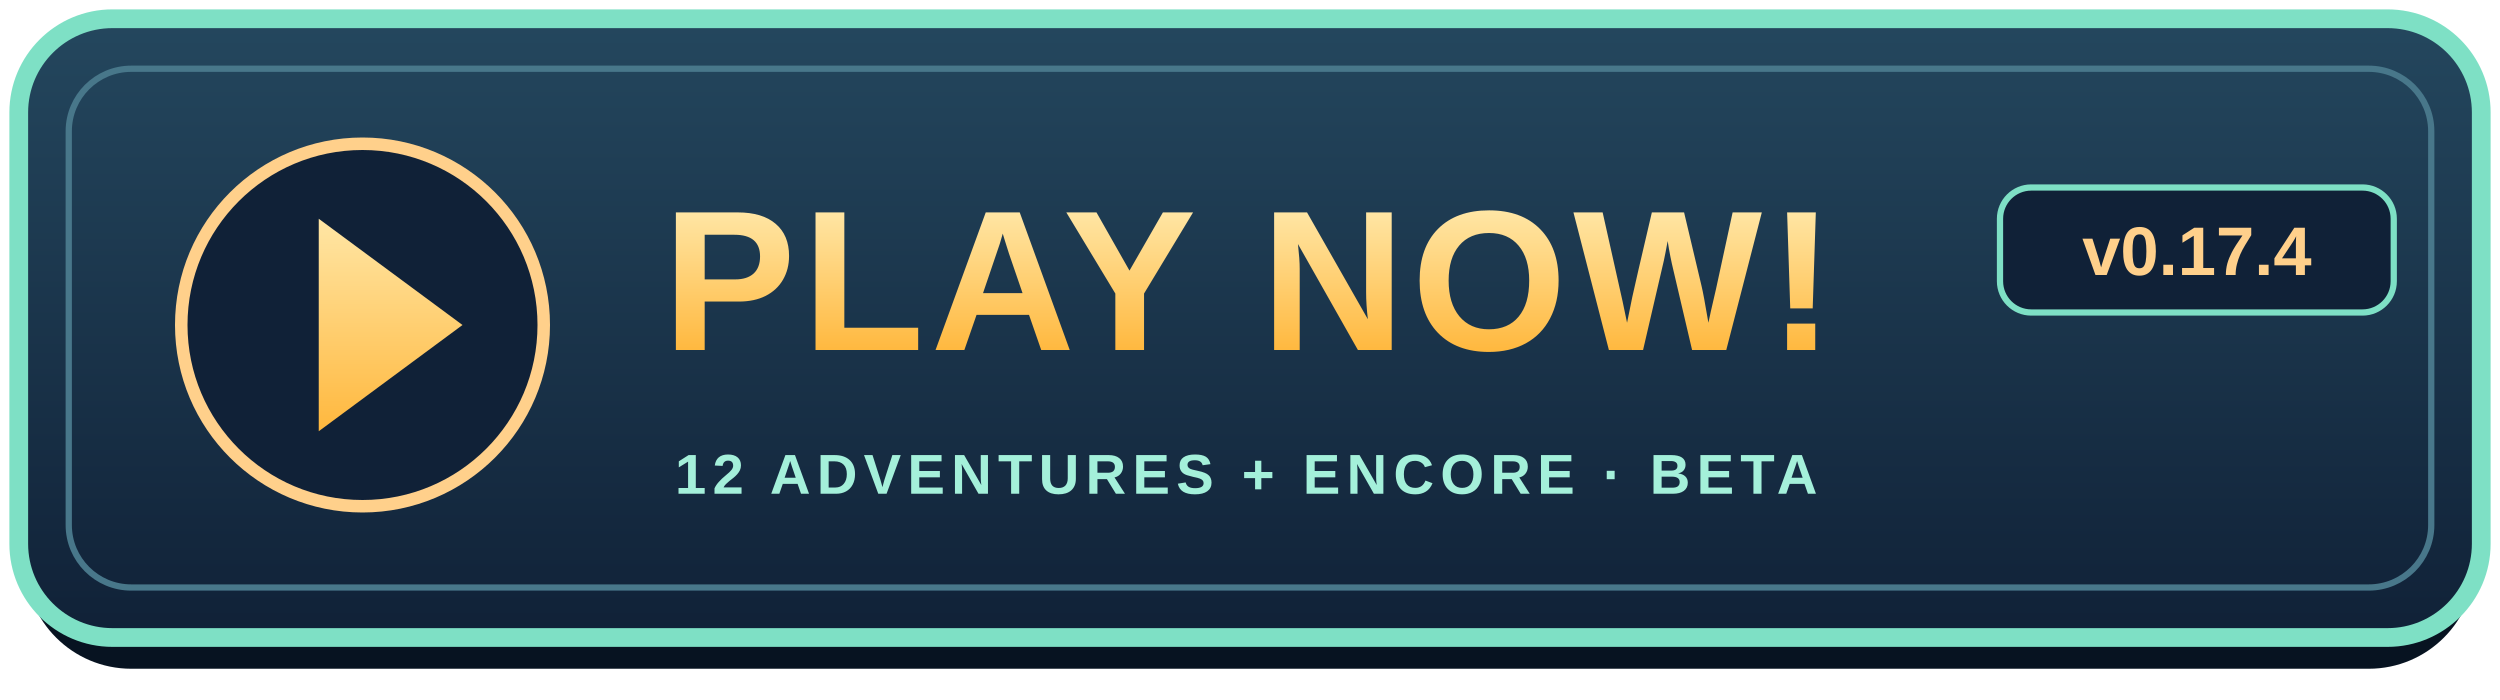
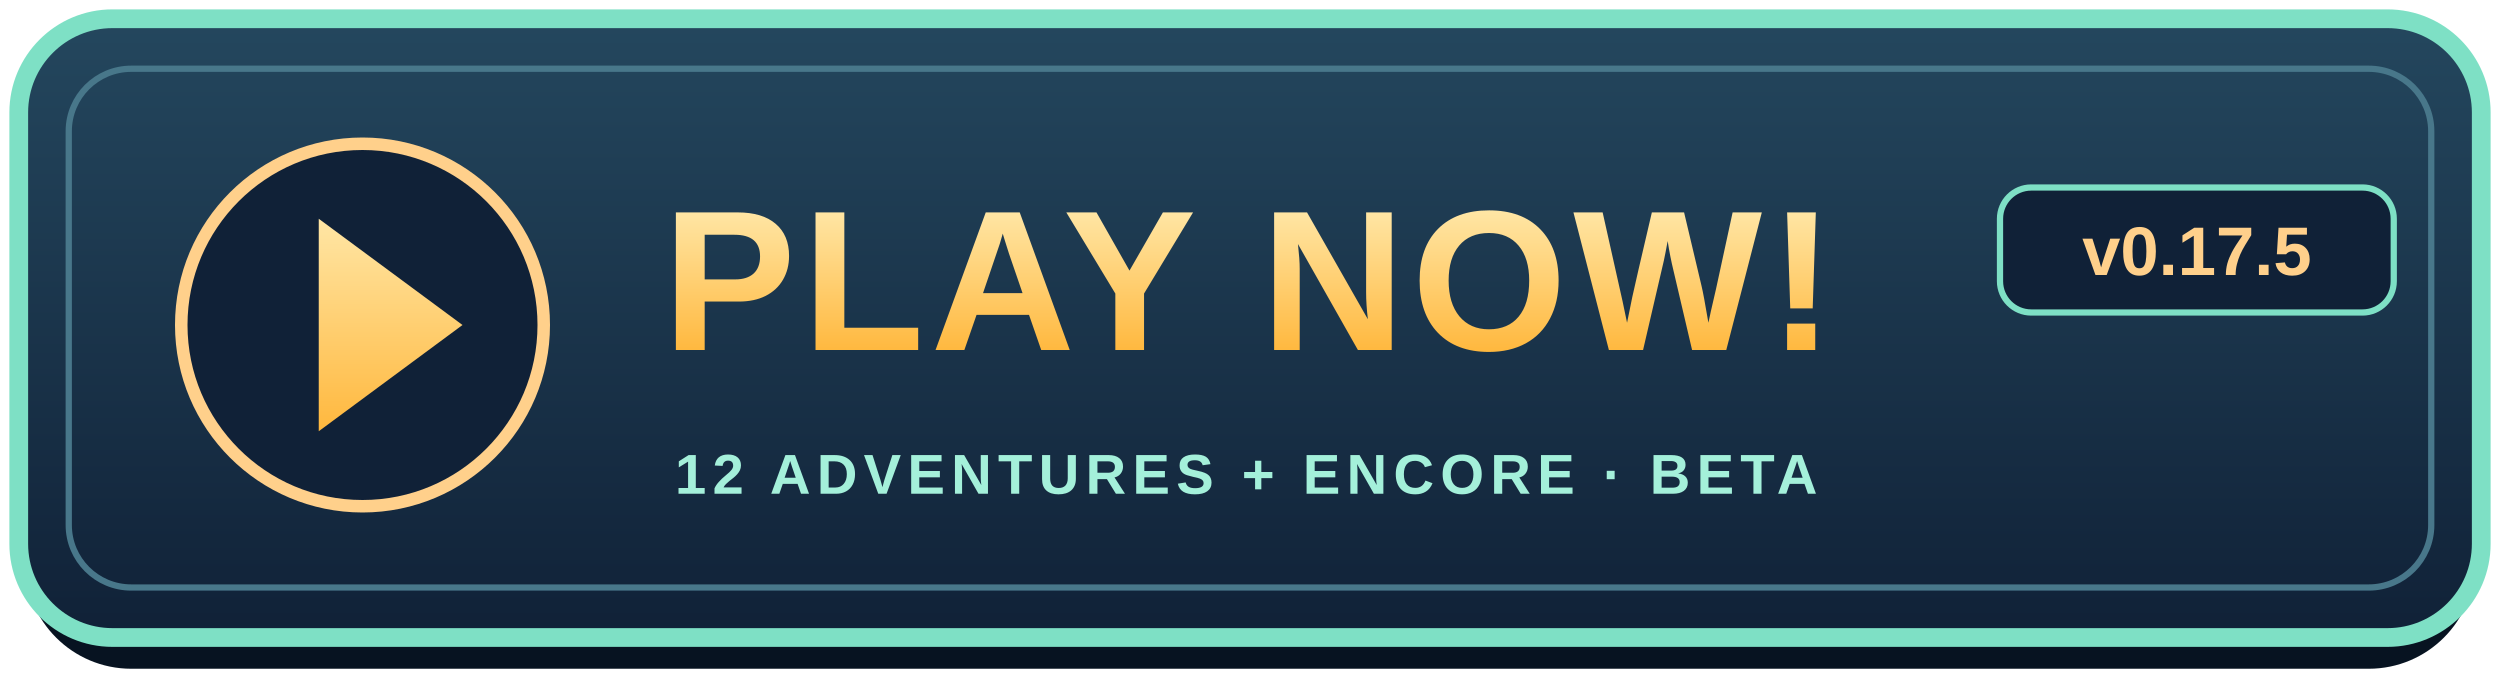
- <svg xmlns="http://www.w3.org/2000/svg" width="400" height="112" viewBox="0 0 400 112" role="img" aria-label="Play Now! Seth Happens - A New Adventure version 0.17.4 Beta">
+ <svg xmlns="http://www.w3.org/2000/svg" width="400" height="112" viewBox="0 0 400 112" role="img" aria-label="Play Now! Seth Happens - A New Adventure version 0.17.5 Beta">
  <defs>
    <linearGradient id="bg" x2="0" y2="1">
      <stop stop-color="#24475e" />
      <stop offset="1" stop-color="#102137" />
    </linearGradient>
    <linearGradient id="gold" x2="0" y2="1">
      <stop stop-color="#ffe6a5" />
      <stop offset="1" stop-color="#ffb83e" />
    </linearGradient>
  </defs>
  <rect x="4" y="9" width="392" height="98" rx="17" fill="#071321" />
  <rect x="3" y="3" width="394" height="99" rx="15" fill="url(#bg)" stroke="#7ee0c5" stroke-width="3" />
  <rect x="11" y="11" width="378" height="83" rx="10" fill="none" stroke="#48778a" />
  <circle cx="58" cy="52" r="29" fill="#102137" stroke="#ffd08b" stroke-width="2" />
  <path d="M51 35L74 52L51 69Z" fill="url(#gold)" />
  <text x="106" y="56" fill="url(#gold)" font-family="Arial,Helvetica,sans-serif" font-size="32" font-weight="900" letter-spacing="1">PLAY NOW!</text>
  <rect x="320" y="30" width="63" height="20" rx="5" fill="#102137" stroke="#7ee0c5" />
-   <text x="351.5" y="44" text-anchor="middle" fill="#ffd08b" font-family="Arial,Helvetica,sans-serif" font-size="11" font-weight="700">v0.17.4</text>
+   <text x="351.5" y="44" text-anchor="middle" fill="#ffd08b" font-family="Arial,Helvetica,sans-serif" font-size="11" font-weight="700">v0.17.5</text>
  <text x="108" y="79" fill="#a4f0da" font-family="Arial,Helvetica,sans-serif" font-size="9" font-weight="700" letter-spacing="1">12 ADVENTURES + ENCORE · BETA</text>
</svg>
